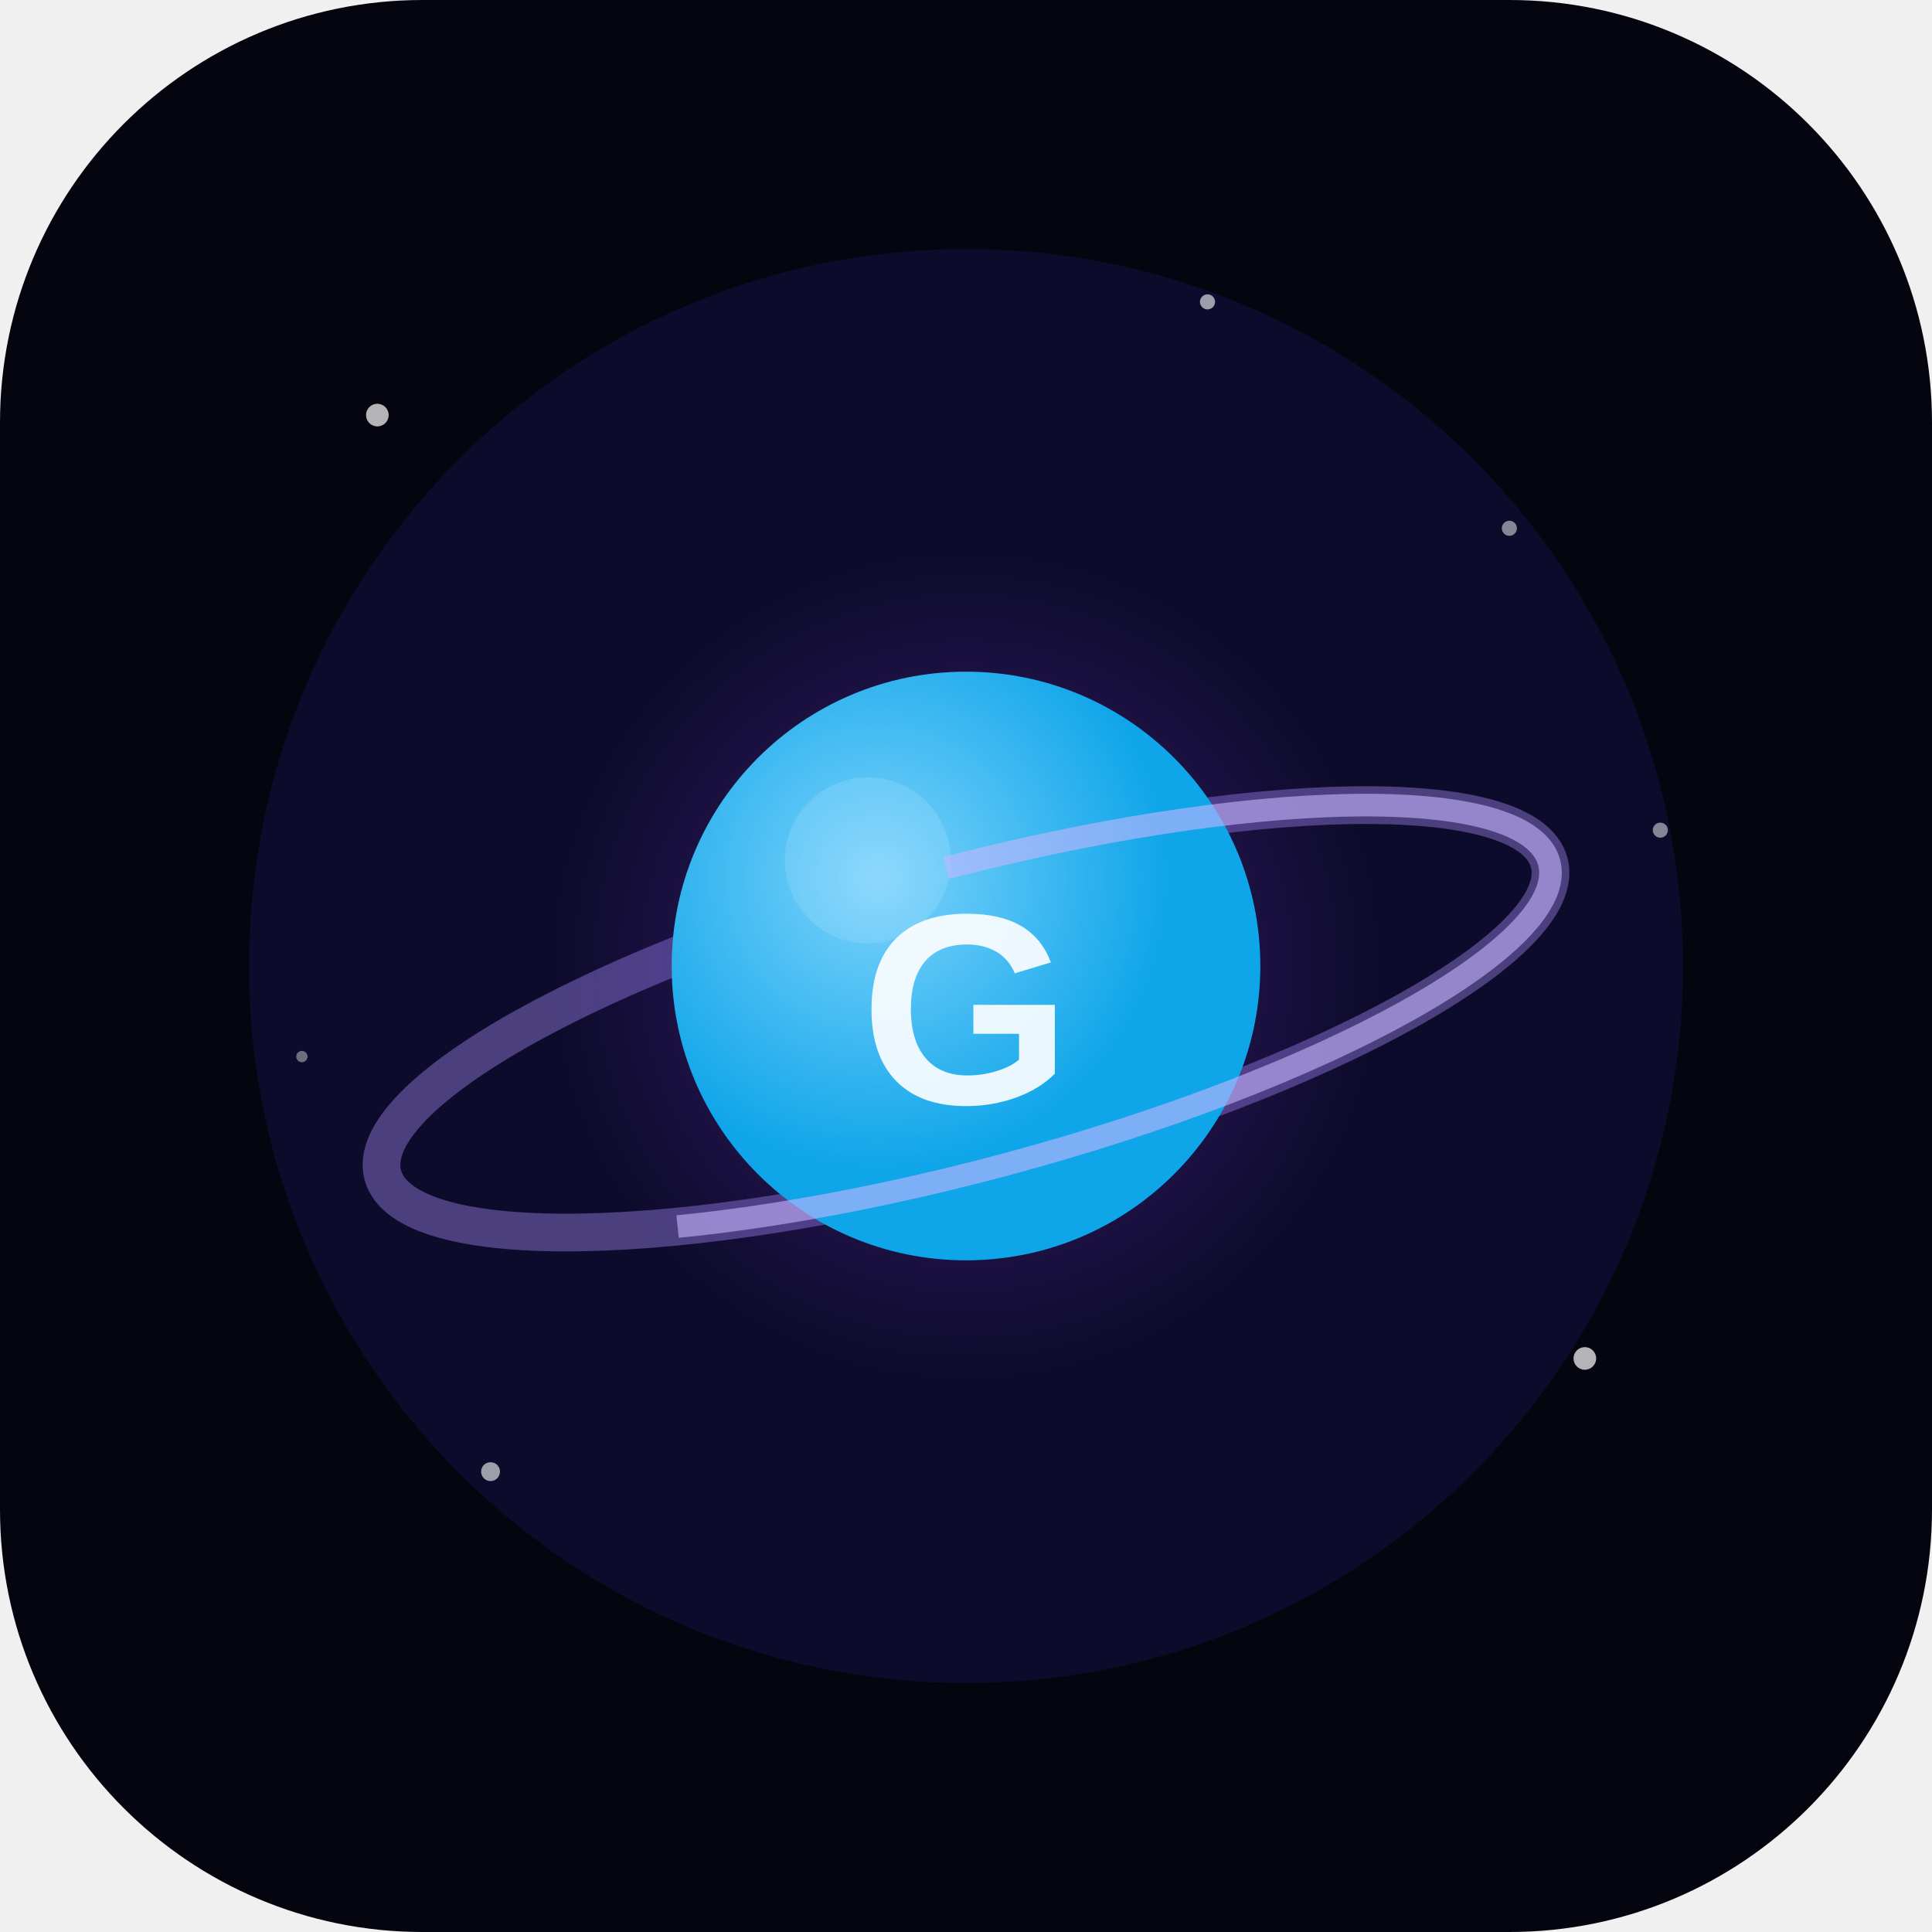
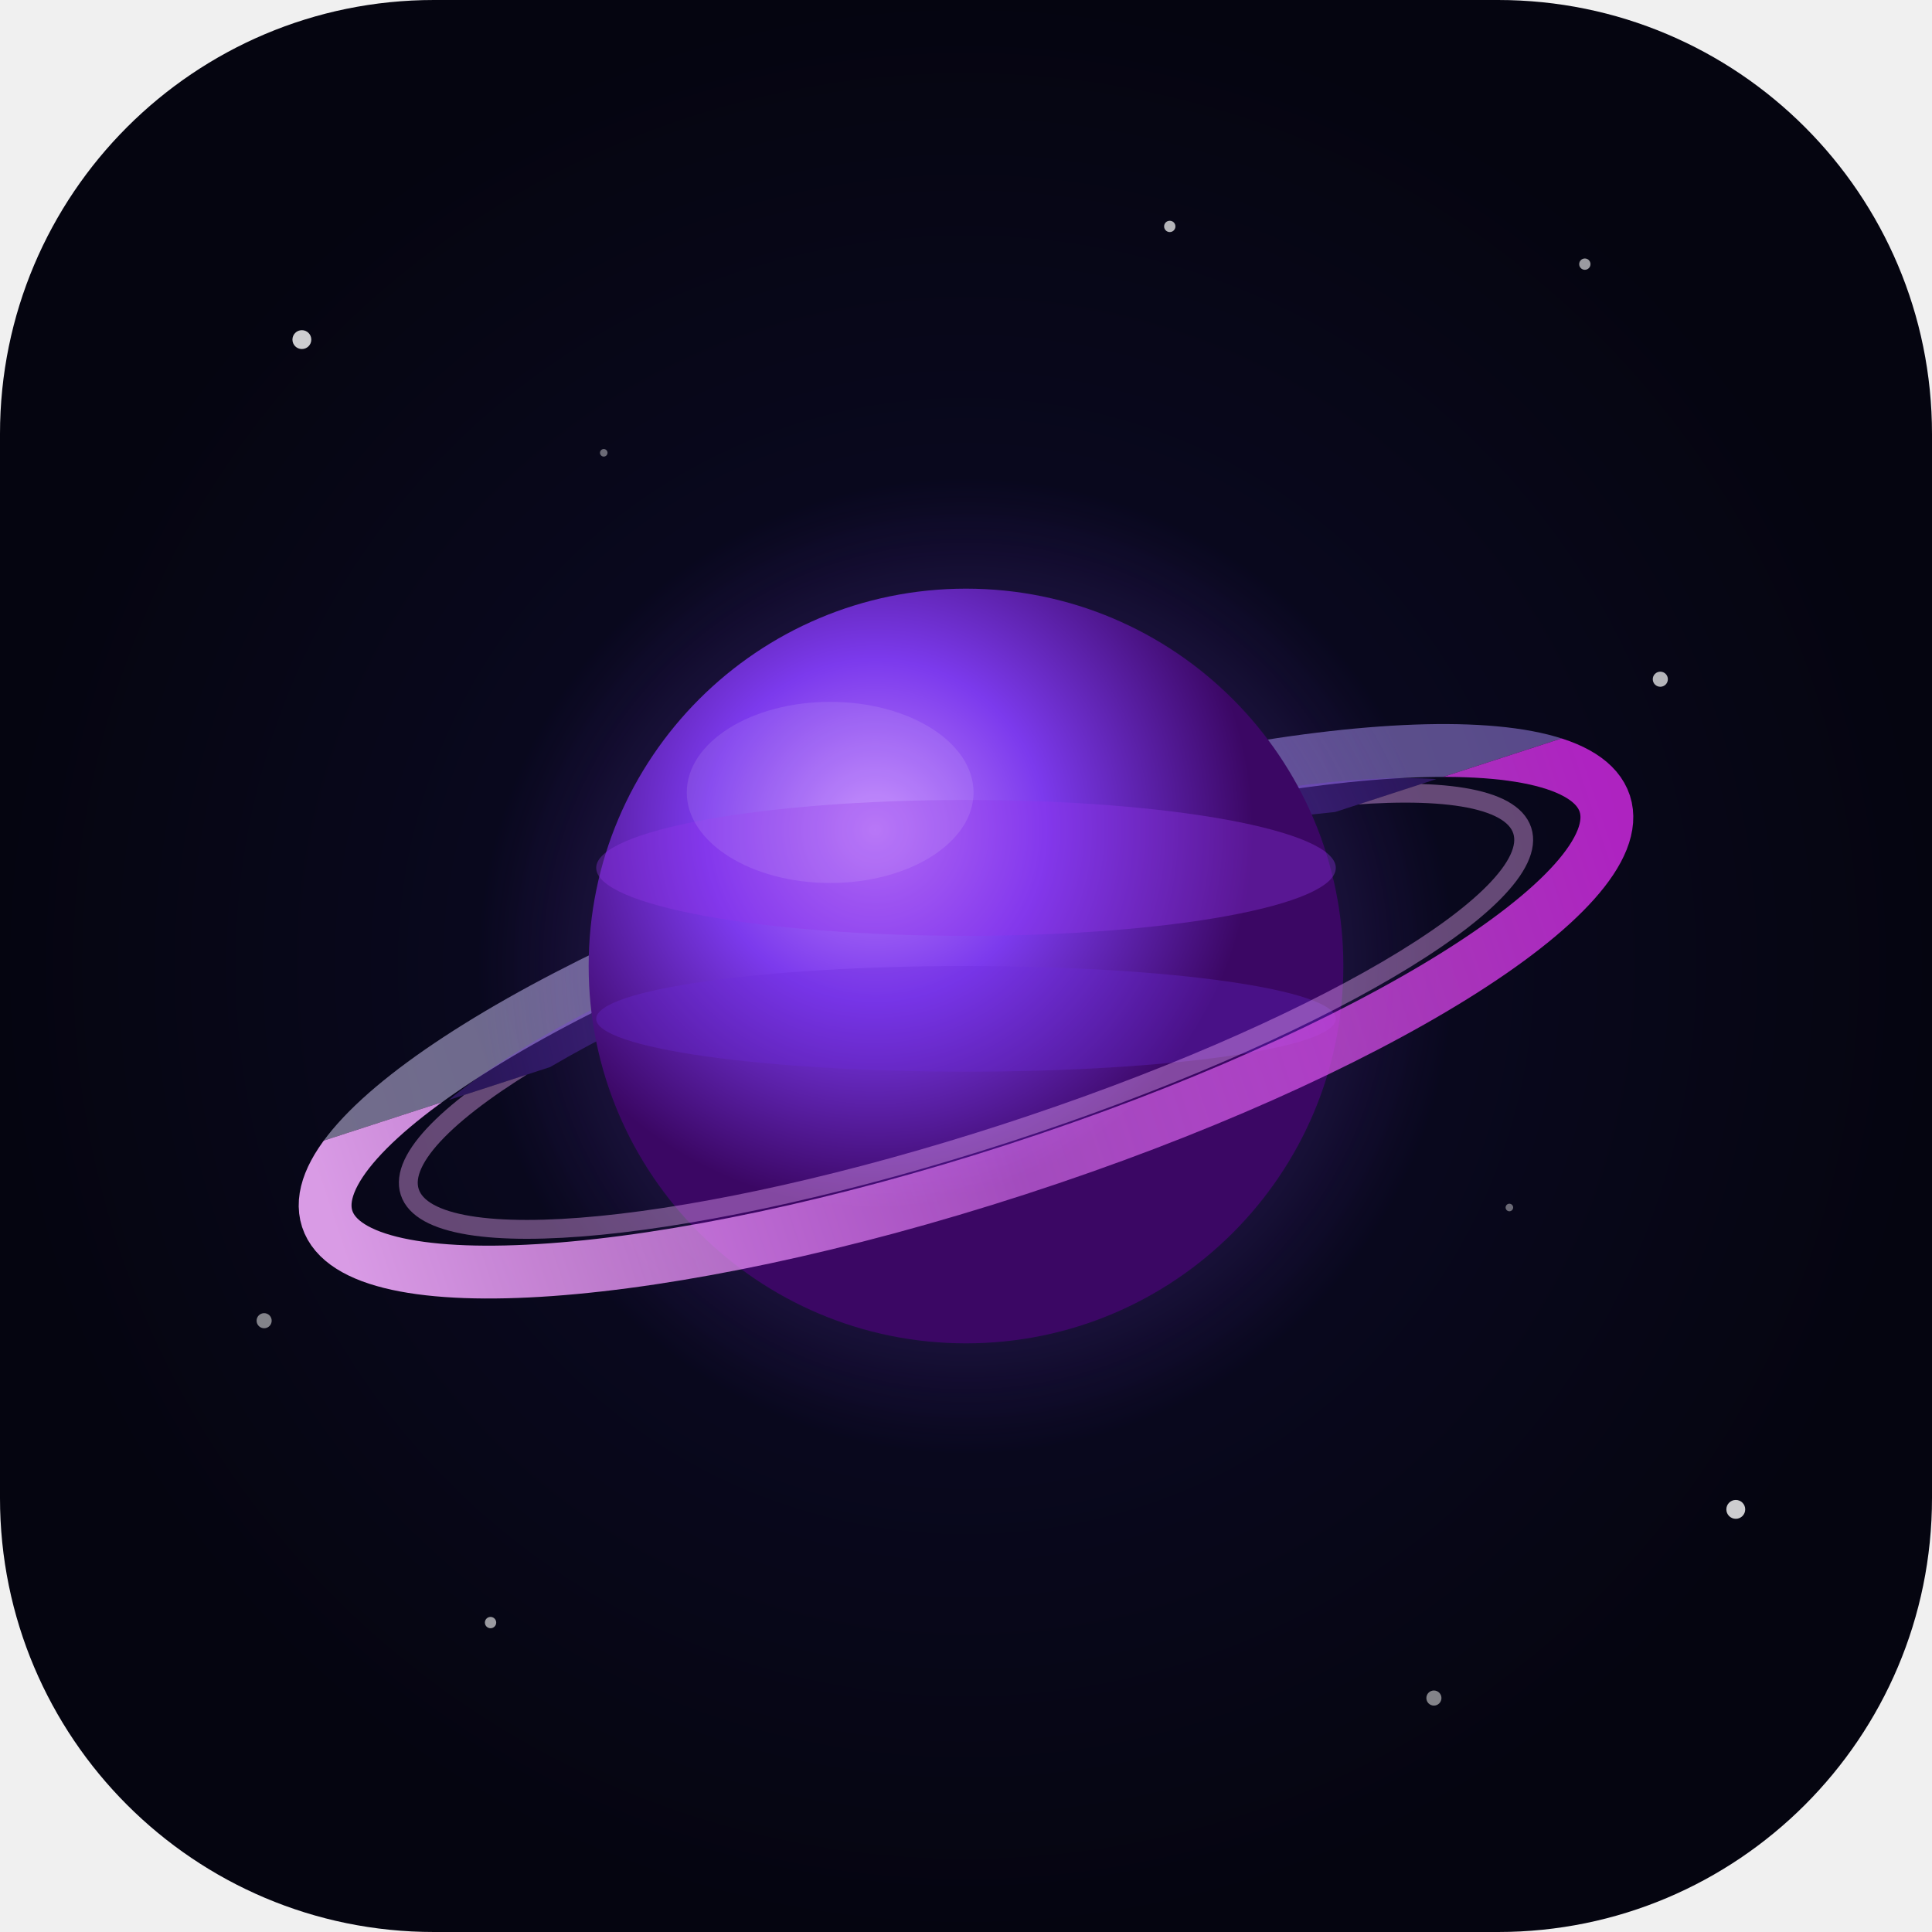
<svg xmlns="http://www.w3.org/2000/svg" viewBox="0 0 512 512">
-   <rect width="512" height="512" rx="112" fill="#050510" />
-   <circle cx="256" cy="256" r="190" fill="#0D0B2B" />
-   <circle cx="100" cy="110" r="3" fill="white" opacity="0.7" />
-   <circle cx="400" cy="140" r="2" fill="white" opacity="0.5" />
-   <circle cx="130" cy="390" r="2.5" fill="white" opacity="0.6" />
-   <circle cx="420" cy="360" r="3" fill="white" opacity="0.7" />
-   <circle cx="80" cy="280" r="1.5" fill="white" opacity="0.4" />
-   <circle cx="440" cy="220" r="2" fill="white" opacity="0.5" />
-   <circle cx="320" cy="80" r="2" fill="white" opacity="0.6" />
-   <ellipse cx="256" cy="270" rx="160" ry="40" fill="none" stroke="#A78BFA" stroke-width="10" opacity="0.4" transform="rotate(-15, 256, 270)" />
  <defs>
-     <radialGradient id="pg" cx="35%" cy="35%">
-       <stop offset="0%" stop-color="#7DD3FC" />
-       <stop offset="100%" stop-color="#0EA5E9" />
+     <radialGradient id="bg" cx="50%" cy="50%">
+       <stop offset="0%" stop-color="#0D0B2B" />
+       <stop offset="100%" stop-color="#050510" />
+     </radialGradient>
+     <radialGradient id="planet" cx="38%" cy="32%">
+       <stop offset="0%" stop-color="#C084FC" />
+       <stop offset="45%" stop-color="#7C3AED" />
+       <stop offset="100%" stop-color="#3B0764" />
    </radialGradient>
    <radialGradient id="glow" cx="50%" cy="50%">
-       <stop offset="0%" stop-color="#7C3AED" stop-opacity="0.4" />
+       <stop offset="0%" stop-color="#A78BFA" stop-opacity="0.5" />
      <stop offset="100%" stop-color="#7C3AED" stop-opacity="0" />
    </radialGradient>
+     <linearGradient id="ring1" x1="0%" y1="0%" x2="100%" y2="0%">
+       <stop offset="0%" stop-color="#F0ABFC" stop-opacity="0.9" />
+       <stop offset="50%" stop-color="#E879F9" stop-opacity="0.6" />
+       <stop offset="100%" stop-color="#C026D3" stop-opacity="0.9" />
+     </linearGradient>
+     <linearGradient id="ring2" x1="0%" y1="0%" x2="100%" y2="0%">
+       <stop offset="0%" stop-color="#DDD6FE" stop-opacity="0.5" />
+       <stop offset="100%" stop-color="#A78BFA" stop-opacity="0.5" />
+     </linearGradient>
+     <clipPath id="upper">
+       <rect x="0" y="0" width="512" height="248" />
+     </clipPath>
+     <clipPath id="lower">
+       <rect x="0" y="248" width="512" height="264" />
+     </clipPath>
  </defs>
-   <circle cx="256" cy="256" r="110" fill="url(#glow)" />
-   <circle cx="256" cy="256" r="78" fill="url(#pg)" />
-   <circle cx="230" cy="228" r="22" fill="white" opacity="0.12" />
-   <ellipse cx="256" cy="270" rx="160" ry="40" fill="none" stroke="#C4B5FD" stroke-width="6" opacity="0.6" transform="rotate(-15, 256, 270)" stroke-dasharray="260 260" stroke-dashoffset="0" />
-   <text x="256" y="272" font-family="Arial, sans-serif" font-size="72" font-weight="900" text-anchor="middle" dominant-baseline="middle" fill="white" opacity="0.9">G</text>
+   <rect width="512" height="512" rx="115" fill="url(#bg)" />
+   <circle cx="80" cy="90" r="2.5" fill="white" opacity="0.8" />
+   <circle cx="420" cy="70" r="1.5" fill="white" opacity="0.6" />
+   <circle cx="440" cy="180" r="2" fill="white" opacity="0.7" />
+   <circle cx="70" cy="350" r="2" fill="white" opacity="0.5" />
+   <circle cx="460" cy="400" r="2.5" fill="white" opacity="0.8" />
+   <circle cx="130" cy="430" r="1.5" fill="white" opacity="0.6" />
+   <circle cx="380" cy="450" r="2" fill="white" opacity="0.5" />
+   <circle cx="310" cy="60" r="1.5" fill="white" opacity="0.7" />
+   <circle cx="160" cy="120" r="1" fill="white" opacity="0.4" />
+   <circle cx="400" cy="320" r="1" fill="white" opacity="0.4" />
+   <ellipse cx="256" cy="268" rx="178" ry="44" fill="none" stroke="url(#ring2)" stroke-width="14" transform="rotate(-18, 256, 268)" clip-path="url(#upper)" />
+   <ellipse cx="256" cy="268" rx="155" ry="34" fill="none" stroke="#7C3AED" stroke-width="8" stroke-opacity="0.3" transform="rotate(-18, 256, 268)" clip-path="url(#upper)" />
+   <circle cx="256" cy="256" r="130" fill="url(#glow)" />
+   <circle cx="256" cy="256" r="100" fill="url(#planet)" />
+   <ellipse cx="256" cy="230" rx="98" ry="18" fill="#9333EA" opacity="0.35" />
+   <ellipse cx="256" cy="270" rx="98" ry="14" fill="#6D28D9" opacity="0.3" />
+   <ellipse cx="220" cy="210" rx="38" ry="24" fill="white" opacity="0.1" />
+   <ellipse cx="256" cy="268" rx="178" ry="44" fill="none" stroke="url(#ring1)" stroke-width="14" transform="rotate(-18, 256, 268)" clip-path="url(#lower)" />
+   <ellipse cx="256" cy="268" rx="155" ry="34" fill="none" stroke="#F0ABFC" stroke-width="5" stroke-opacity="0.4" transform="rotate(-18, 256, 268)" clip-path="url(#lower)" />
</svg>
